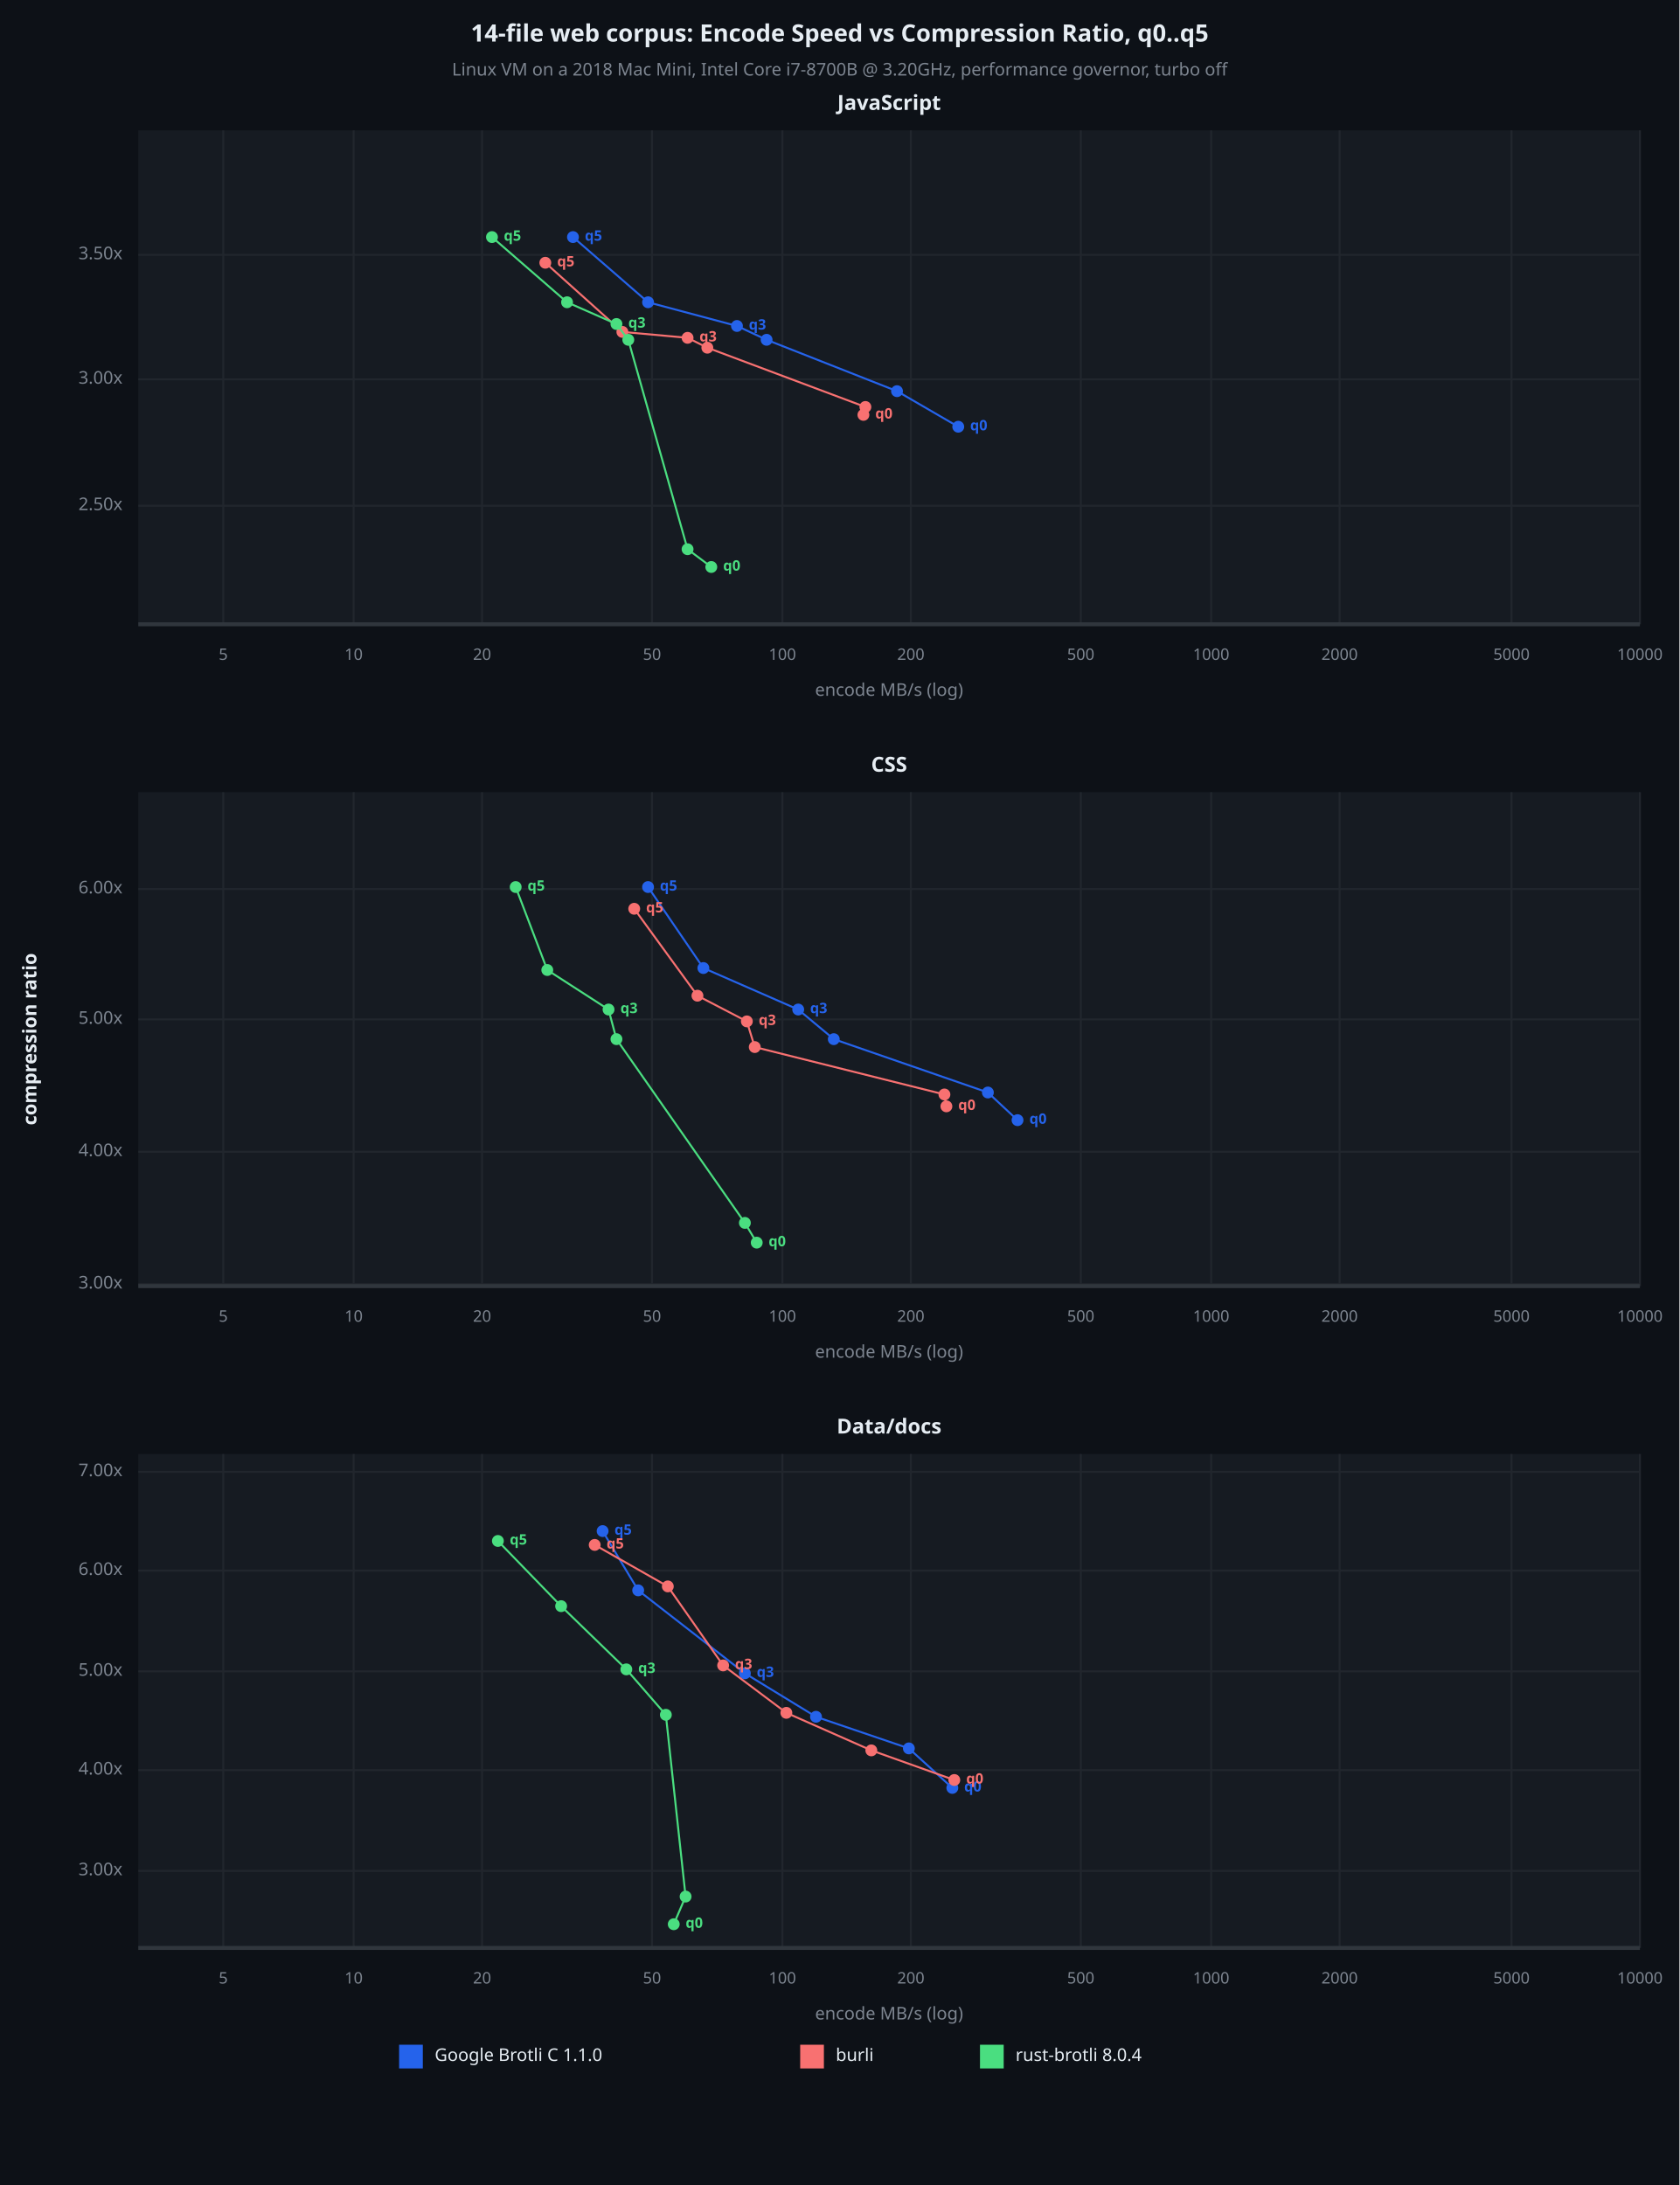
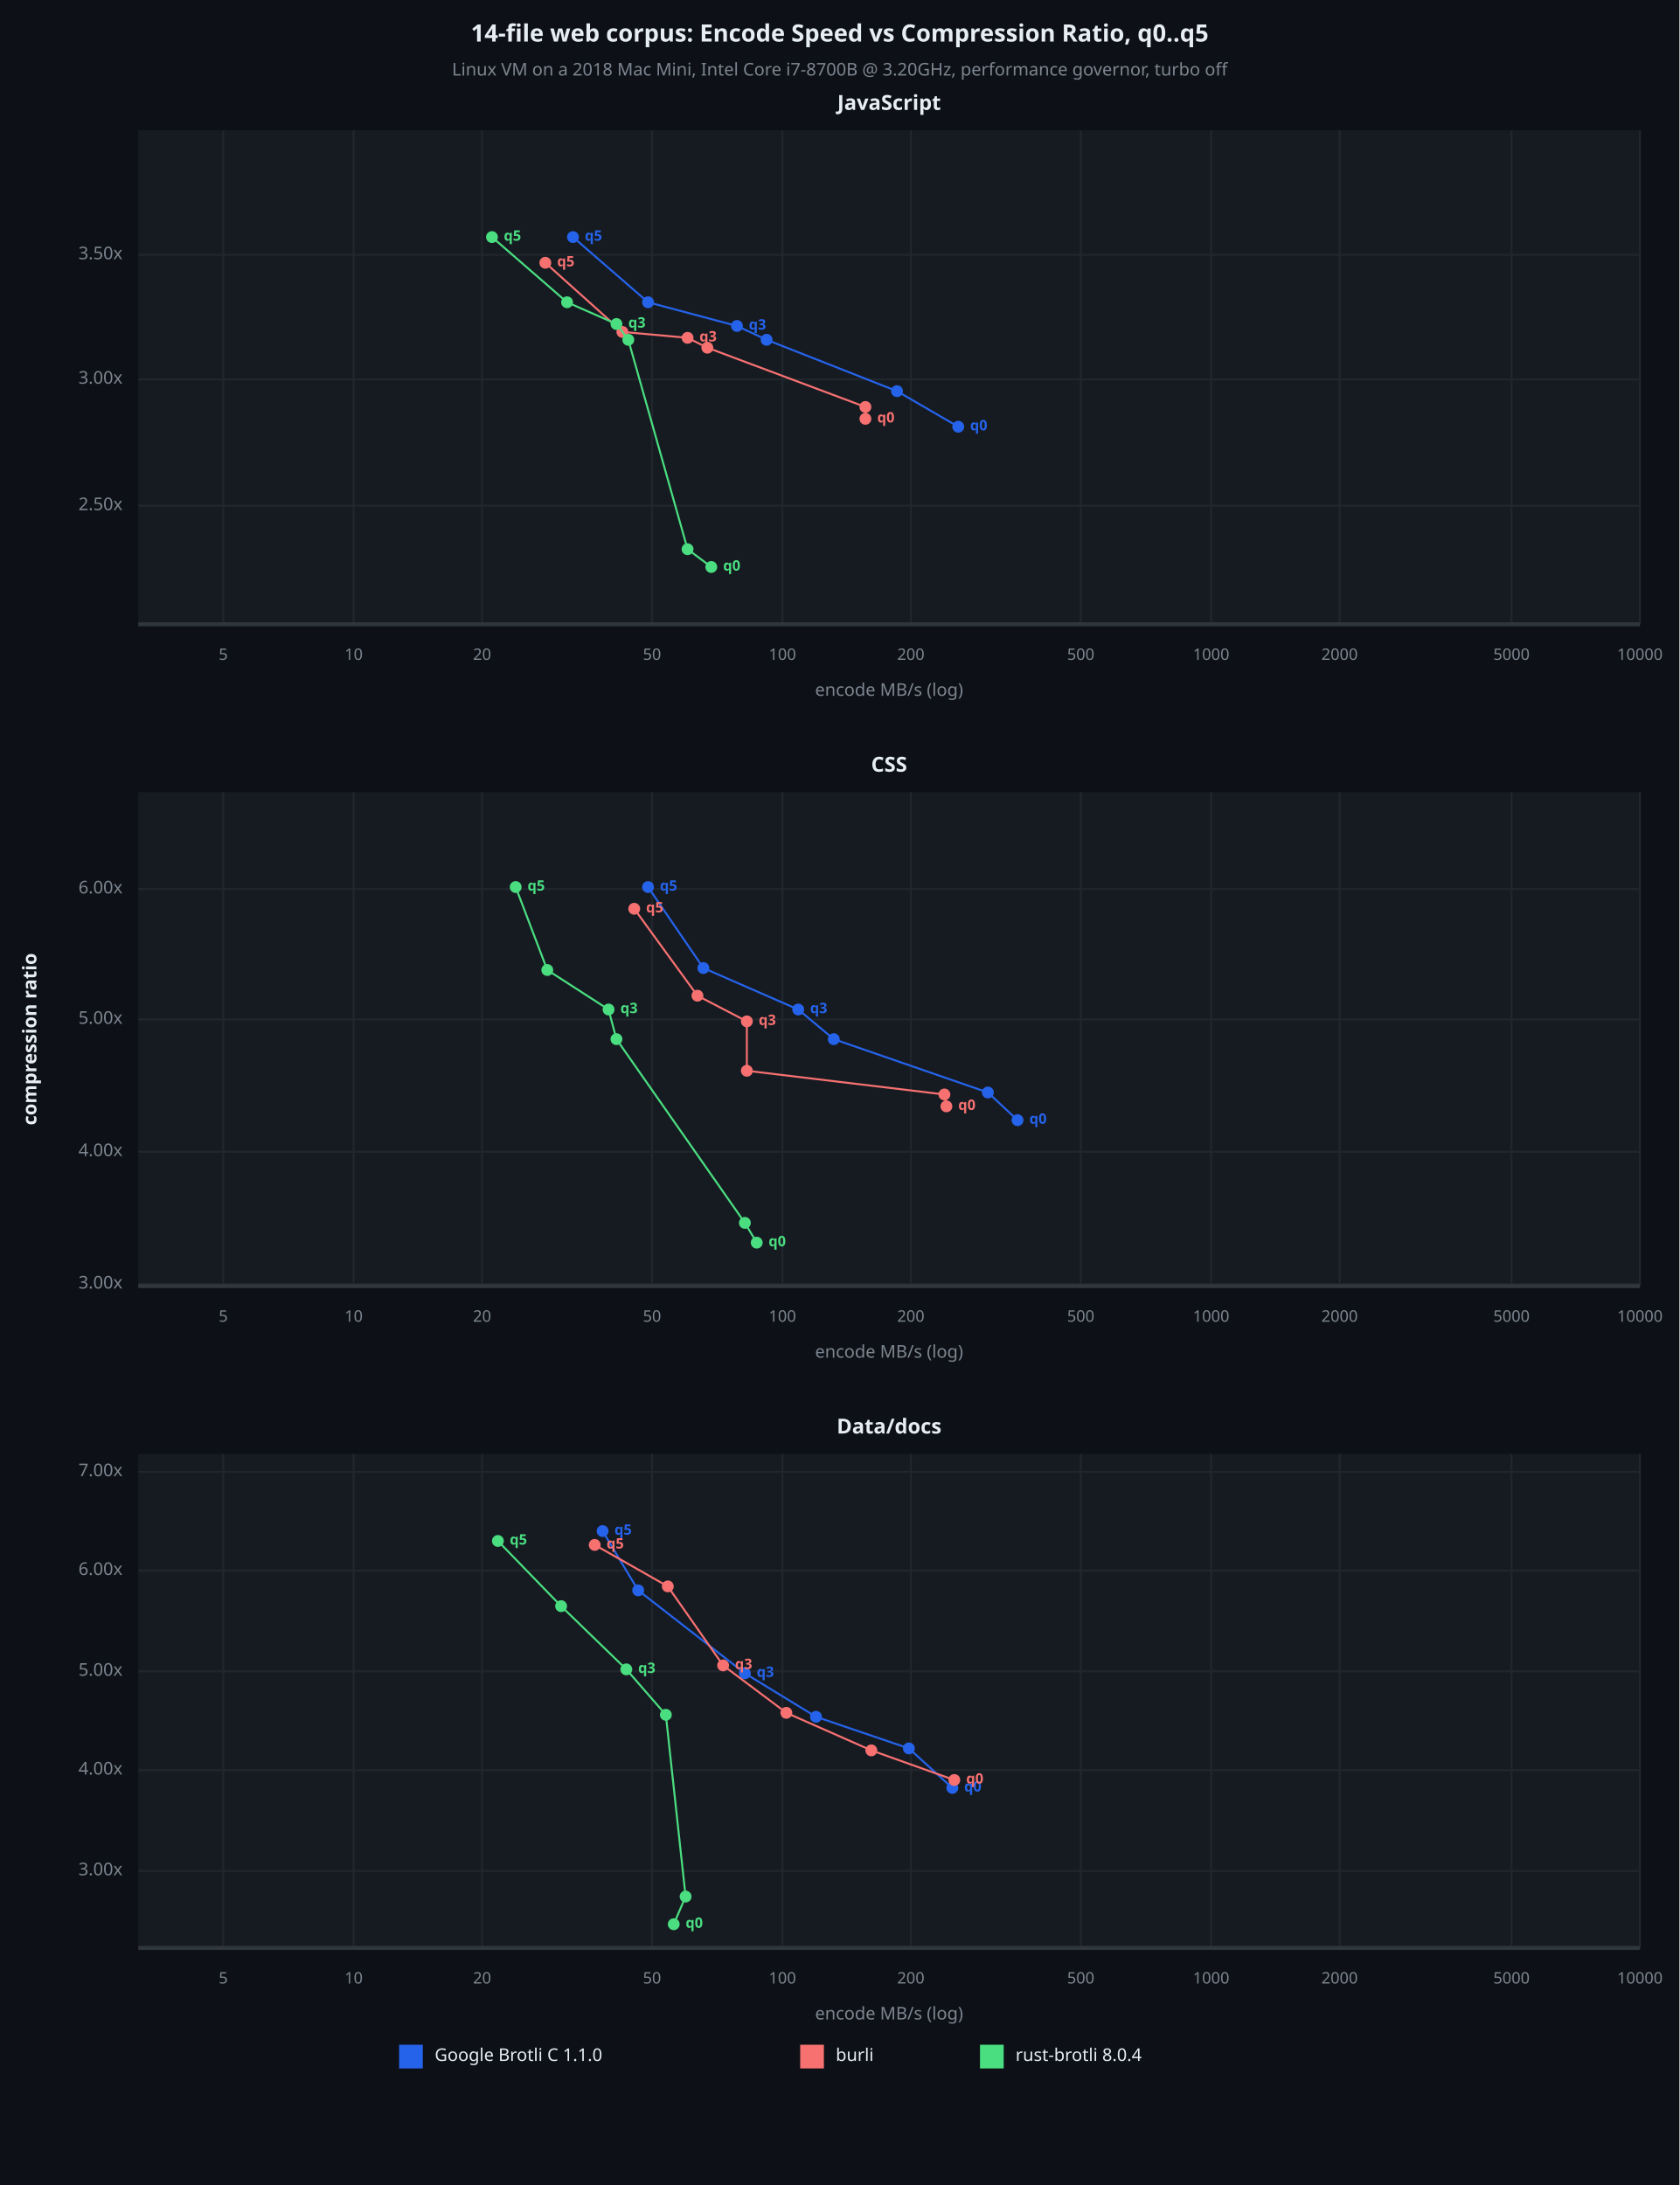
<svg xmlns="http://www.w3.org/2000/svg" viewBox="0 0 850 1106" font-family="system-ui, -apple-system, sans-serif">
  <rect x="0" y="0" width="850" height="1106" opacity="1" fill="#0D1117" stroke="none" />
  <text x="425" y="18" dy="0.5ex" text-anchor="middle" font-family="sans-serif" font-size="12.097" opacity="1" fill="#E6EDF3" font-weight="bold">
14-file web corpus: Encode Speed vs Compression Ratio, q0..q5
</text>
  <text x="425" y="36" dy="0.5ex" text-anchor="middle" font-family="sans-serif" font-size="8.871" opacity="1" fill="#7D8590">
Linux VM on a 2018 Mac Mini, Intel Core i7-8700B @ 3.20GHz, performance governor, turbo off
</text>
  <rect x="70" y="66" width="760" height="250" opacity="1" fill="#161B22" stroke="none" />
  <text x="450" y="53" dy="0.5ex" text-anchor="middle" font-family="sans-serif" font-size="10.484" opacity="1" fill="#E6EDF3" font-weight="bold">
JavaScript
</text>
  <polyline fill="none" opacity="1" stroke="#21262D" stroke-width="1" points="113,66 113,316 " />
  <text x="113" y="332" dy="0.5ex" text-anchor="middle" font-family="sans-serif" font-size="8.065" opacity="1" fill="#7D8590">
5
</text>
  <polyline fill="none" opacity="1" stroke="#21262D" stroke-width="1" points="179,66 179,316 " />
  <text x="179" y="332" dy="0.5ex" text-anchor="middle" font-family="sans-serif" font-size="8.065" opacity="1" fill="#7D8590">
10
</text>
  <polyline fill="none" opacity="1" stroke="#21262D" stroke-width="1" points="244,66 244,316 " />
  <text x="244" y="332" dy="0.5ex" text-anchor="middle" font-family="sans-serif" font-size="8.065" opacity="1" fill="#7D8590">
20
</text>
  <polyline fill="none" opacity="1" stroke="#21262D" stroke-width="1" points="330,66 330,316 " />
  <text x="330" y="332" dy="0.5ex" text-anchor="middle" font-family="sans-serif" font-size="8.065" opacity="1" fill="#7D8590">
50
</text>
  <polyline fill="none" opacity="1" stroke="#21262D" stroke-width="1" points="396,66 396,316 " />
  <text x="396" y="332" dy="0.5ex" text-anchor="middle" font-family="sans-serif" font-size="8.065" opacity="1" fill="#7D8590">
100
</text>
  <polyline fill="none" opacity="1" stroke="#21262D" stroke-width="1" points="461,66 461,316 " />
  <text x="461" y="332" dy="0.5ex" text-anchor="middle" font-family="sans-serif" font-size="8.065" opacity="1" fill="#7D8590">
200
</text>
  <polyline fill="none" opacity="1" stroke="#21262D" stroke-width="1" points="547,66 547,316 " />
  <text x="547" y="332" dy="0.5ex" text-anchor="middle" font-family="sans-serif" font-size="8.065" opacity="1" fill="#7D8590">
500
</text>
  <polyline fill="none" opacity="1" stroke="#21262D" stroke-width="1" points="613,66 613,316 " />
  <text x="613" y="332" dy="0.5ex" text-anchor="middle" font-family="sans-serif" font-size="8.065" opacity="1" fill="#7D8590">
1000
</text>
  <polyline fill="none" opacity="1" stroke="#21262D" stroke-width="1" points="678,66 678,316 " />
  <text x="678" y="332" dy="0.5ex" text-anchor="middle" font-family="sans-serif" font-size="8.065" opacity="1" fill="#7D8590">
2000
</text>
  <polyline fill="none" opacity="1" stroke="#21262D" stroke-width="1" points="765,66 765,316 " />
  <text x="765" y="332" dy="0.5ex" text-anchor="middle" font-family="sans-serif" font-size="8.065" opacity="1" fill="#7D8590">
5000
</text>
  <polyline fill="none" opacity="1" stroke="#21262D" stroke-width="1" points="830,66 830,316 " />
  <text x="830" y="332" dy="0.5ex" text-anchor="middle" font-family="sans-serif" font-size="8.065" opacity="1" fill="#7D8590">
10000
</text>
  <polyline fill="none" opacity="1" stroke="#21262D" stroke-width="1" points="70,256 830,256 " />
  <text x="62" y="256" dy="0.5ex" text-anchor="end" font-family="sans-serif" font-size="8.871" opacity="1" fill="#7D8590">
2.50x
</text>
  <polyline fill="none" opacity="1" stroke="#21262D" stroke-width="1" points="70,192 830,192 " />
  <text x="62" y="192" dy="0.5ex" text-anchor="end" font-family="sans-serif" font-size="8.871" opacity="1" fill="#7D8590">
3.00x
</text>
  <polyline fill="none" opacity="1" stroke="#21262D" stroke-width="1" points="70,129 830,129 " />
  <text x="62" y="129" dy="0.5ex" text-anchor="end" font-family="sans-serif" font-size="8.871" opacity="1" fill="#7D8590">
3.50x
</text>
  <polyline fill="none" opacity="1" stroke="#30363D" stroke-width="2" points="70,316 830,316 " />
  <polyline fill="none" opacity="1" stroke="#2563EB" stroke-width="1" points="485,216 454,198 388,172 373,165 328,153 290,120 " />
  <circle cx="485" cy="216" r="3" opacity="1" fill="#2563EB" stroke="none" stroke-width="1" />
  <text x="491" y="216" dy="0.5ex" text-anchor="start" font-family="sans-serif" font-size="7.258" opacity="1" fill="#2563EB" font-weight="bold">
q0
</text>
  <circle cx="454" cy="198" r="3" opacity="1" fill="#2563EB" stroke="none" stroke-width="1" />
  <circle cx="388" cy="172" r="3" opacity="1" fill="#2563EB" stroke="none" stroke-width="1" />
  <circle cx="373" cy="165" r="3" opacity="1" fill="#2563EB" stroke="none" stroke-width="1" />
  <text x="379" y="165" dy="0.5ex" text-anchor="start" font-family="sans-serif" font-size="7.258" opacity="1" fill="#2563EB" font-weight="bold">
q3
</text>
  <circle cx="328" cy="153" r="3" opacity="1" fill="#2563EB" stroke="none" stroke-width="1" />
  <circle cx="290" cy="120" r="3" opacity="1" fill="#2563EB" stroke="none" stroke-width="1" />
  <text x="296" y="120" dy="0.5ex" text-anchor="start" font-family="sans-serif" font-size="7.258" opacity="1" fill="#2563EB" font-weight="bold">
q5
</text>
-   <polyline fill="none" opacity="1" stroke="#F87171" stroke-width="1" points="437,210 438,206 358,176 348,171 315,168 276,133 " />
-   <circle cx="437" cy="210" r="3" opacity="1" fill="#F87171" stroke="none" stroke-width="1" />
-   <text x="443" y="210" dy="0.5ex" text-anchor="start" font-family="sans-serif" font-size="7.258" opacity="1" fill="#F87171" font-weight="bold">
+   <polyline fill="none" opacity="1" stroke="#F87171" stroke-width="1" points="438,212 438,206 358,176 348,171 315,168 276,133 " />
+   <circle cx="438" cy="212" r="3" opacity="1" fill="#F87171" stroke="none" stroke-width="1" />
+   <text x="444" y="212" dy="0.5ex" text-anchor="start" font-family="sans-serif" font-size="7.258" opacity="1" fill="#F87171" font-weight="bold">
q0
</text>
  <circle cx="438" cy="206" r="3" opacity="1" fill="#F87171" stroke="none" stroke-width="1" />
  <circle cx="358" cy="176" r="3" opacity="1" fill="#F87171" stroke="none" stroke-width="1" />
  <circle cx="348" cy="171" r="3" opacity="1" fill="#F87171" stroke="none" stroke-width="1" />
  <text x="354" y="171" dy="0.5ex" text-anchor="start" font-family="sans-serif" font-size="7.258" opacity="1" fill="#F87171" font-weight="bold">
q3
</text>
  <circle cx="315" cy="168" r="3" opacity="1" fill="#F87171" stroke="none" stroke-width="1" />
  <circle cx="276" cy="133" r="3" opacity="1" fill="#F87171" stroke="none" stroke-width="1" />
  <text x="282" y="133" dy="0.5ex" text-anchor="start" font-family="sans-serif" font-size="7.258" opacity="1" fill="#F87171" font-weight="bold">
q5
</text>
  <polyline fill="none" opacity="1" stroke="#4ADE80" stroke-width="1" points="360,287 348,278 318,172 312,164 287,153 249,120 " />
  <circle cx="360" cy="287" r="3" opacity="1" fill="#4ADE80" stroke="none" stroke-width="1" />
  <text x="366" y="287" dy="0.5ex" text-anchor="start" font-family="sans-serif" font-size="7.258" opacity="1" fill="#4ADE80" font-weight="bold">
q0
</text>
  <circle cx="348" cy="278" r="3" opacity="1" fill="#4ADE80" stroke="none" stroke-width="1" />
  <circle cx="318" cy="172" r="3" opacity="1" fill="#4ADE80" stroke="none" stroke-width="1" />
  <circle cx="312" cy="164" r="3" opacity="1" fill="#4ADE80" stroke="none" stroke-width="1" />
  <text x="318" y="164" dy="0.5ex" text-anchor="start" font-family="sans-serif" font-size="7.258" opacity="1" fill="#4ADE80" font-weight="bold">
q3
</text>
  <circle cx="287" cy="153" r="3" opacity="1" fill="#4ADE80" stroke="none" stroke-width="1" />
  <circle cx="249" cy="120" r="3" opacity="1" fill="#4ADE80" stroke="none" stroke-width="1" />
  <text x="255" y="120" dy="0.5ex" text-anchor="start" font-family="sans-serif" font-size="7.258" opacity="1" fill="#4ADE80" font-weight="bold">
q5
</text>
  <text x="450" y="350" dy="0.5ex" text-anchor="middle" font-family="sans-serif" font-size="8.871" opacity="1" fill="#7D8590">
encode MB/s (log)
</text>
  <rect x="70" y="401" width="760" height="250" opacity="1" fill="#161B22" stroke="none" />
  <text x="450" y="388" dy="0.5ex" text-anchor="middle" font-family="sans-serif" font-size="10.484" opacity="1" fill="#E6EDF3" font-weight="bold">
CSS
</text>
  <polyline fill="none" opacity="1" stroke="#21262D" stroke-width="1" points="113,401 113,651 " />
  <text x="113" y="667" dy="0.5ex" text-anchor="middle" font-family="sans-serif" font-size="8.065" opacity="1" fill="#7D8590">
5
</text>
  <polyline fill="none" opacity="1" stroke="#21262D" stroke-width="1" points="179,401 179,651 " />
  <text x="179" y="667" dy="0.5ex" text-anchor="middle" font-family="sans-serif" font-size="8.065" opacity="1" fill="#7D8590">
10
</text>
  <polyline fill="none" opacity="1" stroke="#21262D" stroke-width="1" points="244,401 244,651 " />
  <text x="244" y="667" dy="0.5ex" text-anchor="middle" font-family="sans-serif" font-size="8.065" opacity="1" fill="#7D8590">
20
</text>
  <polyline fill="none" opacity="1" stroke="#21262D" stroke-width="1" points="330,401 330,651 " />
  <text x="330" y="667" dy="0.5ex" text-anchor="middle" font-family="sans-serif" font-size="8.065" opacity="1" fill="#7D8590">
50
</text>
  <polyline fill="none" opacity="1" stroke="#21262D" stroke-width="1" points="396,401 396,651 " />
  <text x="396" y="667" dy="0.5ex" text-anchor="middle" font-family="sans-serif" font-size="8.065" opacity="1" fill="#7D8590">
100
</text>
  <polyline fill="none" opacity="1" stroke="#21262D" stroke-width="1" points="461,401 461,651 " />
  <text x="461" y="667" dy="0.5ex" text-anchor="middle" font-family="sans-serif" font-size="8.065" opacity="1" fill="#7D8590">
200
</text>
  <polyline fill="none" opacity="1" stroke="#21262D" stroke-width="1" points="547,401 547,651 " />
  <text x="547" y="667" dy="0.5ex" text-anchor="middle" font-family="sans-serif" font-size="8.065" opacity="1" fill="#7D8590">
500
</text>
  <polyline fill="none" opacity="1" stroke="#21262D" stroke-width="1" points="613,401 613,651 " />
  <text x="613" y="667" dy="0.5ex" text-anchor="middle" font-family="sans-serif" font-size="8.065" opacity="1" fill="#7D8590">
1000
</text>
  <polyline fill="none" opacity="1" stroke="#21262D" stroke-width="1" points="678,401 678,651 " />
  <text x="678" y="667" dy="0.5ex" text-anchor="middle" font-family="sans-serif" font-size="8.065" opacity="1" fill="#7D8590">
2000
</text>
  <polyline fill="none" opacity="1" stroke="#21262D" stroke-width="1" points="765,401 765,651 " />
  <text x="765" y="667" dy="0.5ex" text-anchor="middle" font-family="sans-serif" font-size="8.065" opacity="1" fill="#7D8590">
5000
</text>
  <polyline fill="none" opacity="1" stroke="#21262D" stroke-width="1" points="830,401 830,651 " />
  <text x="830" y="667" dy="0.5ex" text-anchor="middle" font-family="sans-serif" font-size="8.065" opacity="1" fill="#7D8590">
10000
</text>
  <polyline fill="none" opacity="1" stroke="#21262D" stroke-width="1" points="70,650 830,650 " />
  <text x="62" y="650" dy="0.5ex" text-anchor="end" font-family="sans-serif" font-size="8.871" opacity="1" fill="#7D8590">
3.00x
</text>
  <polyline fill="none" opacity="1" stroke="#21262D" stroke-width="1" points="70,583 830,583 " />
  <text x="62" y="583" dy="0.5ex" text-anchor="end" font-family="sans-serif" font-size="8.871" opacity="1" fill="#7D8590">
4.00x
</text>
  <polyline fill="none" opacity="1" stroke="#21262D" stroke-width="1" points="70,516 830,516 " />
  <text x="62" y="516" dy="0.5ex" text-anchor="end" font-family="sans-serif" font-size="8.871" opacity="1" fill="#7D8590">
5.00x
</text>
  <polyline fill="none" opacity="1" stroke="#21262D" stroke-width="1" points="70,450 830,450 " />
  <text x="62" y="450" dy="0.5ex" text-anchor="end" font-family="sans-serif" font-size="8.871" opacity="1" fill="#7D8590">
6.00x
</text>
  <polyline fill="none" opacity="1" stroke="#30363D" stroke-width="2" points="70,651 830,651 " />
  <polyline fill="none" opacity="1" stroke="#2563EB" stroke-width="1" points="515,567 500,553 422,526 404,511 356,490 328,449 " />
  <circle cx="515" cy="567" r="3" opacity="1" fill="#2563EB" stroke="none" stroke-width="1" />
  <text x="521" y="567" dy="0.5ex" text-anchor="start" font-family="sans-serif" font-size="7.258" opacity="1" fill="#2563EB" font-weight="bold">
q0
</text>
  <circle cx="500" cy="553" r="3" opacity="1" fill="#2563EB" stroke="none" stroke-width="1" />
  <circle cx="422" cy="526" r="3" opacity="1" fill="#2563EB" stroke="none" stroke-width="1" />
  <circle cx="404" cy="511" r="3" opacity="1" fill="#2563EB" stroke="none" stroke-width="1" />
  <text x="410" y="511" dy="0.5ex" text-anchor="start" font-family="sans-serif" font-size="7.258" opacity="1" fill="#2563EB" font-weight="bold">
q3
</text>
  <circle cx="356" cy="490" r="3" opacity="1" fill="#2563EB" stroke="none" stroke-width="1" />
  <circle cx="328" cy="449" r="3" opacity="1" fill="#2563EB" stroke="none" stroke-width="1" />
  <text x="334" y="449" dy="0.5ex" text-anchor="start" font-family="sans-serif" font-size="7.258" opacity="1" fill="#2563EB" font-weight="bold">
q5
</text>
-   <polyline fill="none" opacity="1" stroke="#F87171" stroke-width="1" points="479,560 478,554 382,530 378,517 353,504 321,460 " />
+   <polyline fill="none" opacity="1" stroke="#F87171" stroke-width="1" points="479,560 478,554 378,542 378,517 353,504 321,460 " />
  <circle cx="479" cy="560" r="3" opacity="1" fill="#F87171" stroke="none" stroke-width="1" />
  <text x="485" y="560" dy="0.5ex" text-anchor="start" font-family="sans-serif" font-size="7.258" opacity="1" fill="#F87171" font-weight="bold">
q0
</text>
  <circle cx="478" cy="554" r="3" opacity="1" fill="#F87171" stroke="none" stroke-width="1" />
-   <circle cx="382" cy="530" r="3" opacity="1" fill="#F87171" stroke="none" stroke-width="1" />
+   <circle cx="378" cy="542" r="3" opacity="1" fill="#F87171" stroke="none" stroke-width="1" />
  <circle cx="378" cy="517" r="3" opacity="1" fill="#F87171" stroke="none" stroke-width="1" />
  <text x="384" y="517" dy="0.5ex" text-anchor="start" font-family="sans-serif" font-size="7.258" opacity="1" fill="#F87171" font-weight="bold">
q3
</text>
  <circle cx="353" cy="504" r="3" opacity="1" fill="#F87171" stroke="none" stroke-width="1" />
  <circle cx="321" cy="460" r="3" opacity="1" fill="#F87171" stroke="none" stroke-width="1" />
  <text x="327" y="460" dy="0.5ex" text-anchor="start" font-family="sans-serif" font-size="7.258" opacity="1" fill="#F87171" font-weight="bold">
q5
</text>
  <polyline fill="none" opacity="1" stroke="#4ADE80" stroke-width="1" points="383,629 377,619 312,526 308,511 277,491 261,449 " />
  <circle cx="383" cy="629" r="3" opacity="1" fill="#4ADE80" stroke="none" stroke-width="1" />
  <text x="389" y="629" dy="0.5ex" text-anchor="start" font-family="sans-serif" font-size="7.258" opacity="1" fill="#4ADE80" font-weight="bold">
q0
</text>
  <circle cx="377" cy="619" r="3" opacity="1" fill="#4ADE80" stroke="none" stroke-width="1" />
  <circle cx="312" cy="526" r="3" opacity="1" fill="#4ADE80" stroke="none" stroke-width="1" />
  <circle cx="308" cy="511" r="3" opacity="1" fill="#4ADE80" stroke="none" stroke-width="1" />
  <text x="314" y="511" dy="0.5ex" text-anchor="start" font-family="sans-serif" font-size="7.258" opacity="1" fill="#4ADE80" font-weight="bold">
q3
</text>
  <circle cx="277" cy="491" r="3" opacity="1" fill="#4ADE80" stroke="none" stroke-width="1" />
  <circle cx="261" cy="449" r="3" opacity="1" fill="#4ADE80" stroke="none" stroke-width="1" />
  <text x="267" y="449" dy="0.5ex" text-anchor="start" font-family="sans-serif" font-size="7.258" opacity="1" fill="#4ADE80" font-weight="bold">
q5
</text>
  <text x="450" y="685" dy="0.5ex" text-anchor="middle" font-family="sans-serif" font-size="8.871" opacity="1" fill="#7D8590">
encode MB/s (log)
</text>
  <rect x="70" y="736" width="760" height="250" opacity="1" fill="#161B22" stroke="none" />
  <text x="450" y="723" dy="0.5ex" text-anchor="middle" font-family="sans-serif" font-size="10.484" opacity="1" fill="#E6EDF3" font-weight="bold">
Data/docs
</text>
  <polyline fill="none" opacity="1" stroke="#21262D" stroke-width="1" points="113,736 113,986 " />
  <text x="113" y="1002" dy="0.5ex" text-anchor="middle" font-family="sans-serif" font-size="8.065" opacity="1" fill="#7D8590">
5
</text>
  <polyline fill="none" opacity="1" stroke="#21262D" stroke-width="1" points="179,736 179,986 " />
  <text x="179" y="1002" dy="0.5ex" text-anchor="middle" font-family="sans-serif" font-size="8.065" opacity="1" fill="#7D8590">
10
</text>
  <polyline fill="none" opacity="1" stroke="#21262D" stroke-width="1" points="244,736 244,986 " />
  <text x="244" y="1002" dy="0.5ex" text-anchor="middle" font-family="sans-serif" font-size="8.065" opacity="1" fill="#7D8590">
20
</text>
  <polyline fill="none" opacity="1" stroke="#21262D" stroke-width="1" points="330,736 330,986 " />
  <text x="330" y="1002" dy="0.5ex" text-anchor="middle" font-family="sans-serif" font-size="8.065" opacity="1" fill="#7D8590">
50
</text>
  <polyline fill="none" opacity="1" stroke="#21262D" stroke-width="1" points="396,736 396,986 " />
  <text x="396" y="1002" dy="0.5ex" text-anchor="middle" font-family="sans-serif" font-size="8.065" opacity="1" fill="#7D8590">
100
</text>
  <polyline fill="none" opacity="1" stroke="#21262D" stroke-width="1" points="461,736 461,986 " />
  <text x="461" y="1002" dy="0.5ex" text-anchor="middle" font-family="sans-serif" font-size="8.065" opacity="1" fill="#7D8590">
200
</text>
  <polyline fill="none" opacity="1" stroke="#21262D" stroke-width="1" points="547,736 547,986 " />
  <text x="547" y="1002" dy="0.5ex" text-anchor="middle" font-family="sans-serif" font-size="8.065" opacity="1" fill="#7D8590">
500
</text>
  <polyline fill="none" opacity="1" stroke="#21262D" stroke-width="1" points="613,736 613,986 " />
  <text x="613" y="1002" dy="0.5ex" text-anchor="middle" font-family="sans-serif" font-size="8.065" opacity="1" fill="#7D8590">
1000
</text>
  <polyline fill="none" opacity="1" stroke="#21262D" stroke-width="1" points="678,736 678,986 " />
  <text x="678" y="1002" dy="0.5ex" text-anchor="middle" font-family="sans-serif" font-size="8.065" opacity="1" fill="#7D8590">
2000
</text>
  <polyline fill="none" opacity="1" stroke="#21262D" stroke-width="1" points="765,736 765,986 " />
  <text x="765" y="1002" dy="0.5ex" text-anchor="middle" font-family="sans-serif" font-size="8.065" opacity="1" fill="#7D8590">
5000
</text>
  <polyline fill="none" opacity="1" stroke="#21262D" stroke-width="1" points="830,736 830,986 " />
  <text x="830" y="1002" dy="0.5ex" text-anchor="middle" font-family="sans-serif" font-size="8.065" opacity="1" fill="#7D8590">
10000
</text>
  <polyline fill="none" opacity="1" stroke="#21262D" stroke-width="1" points="70,947 830,947 " />
  <text x="62" y="947" dy="0.5ex" text-anchor="end" font-family="sans-serif" font-size="8.871" opacity="1" fill="#7D8590">
3.00x
</text>
  <polyline fill="none" opacity="1" stroke="#21262D" stroke-width="1" points="70,896 830,896 " />
  <text x="62" y="896" dy="0.5ex" text-anchor="end" font-family="sans-serif" font-size="8.871" opacity="1" fill="#7D8590">
4.00x
</text>
  <polyline fill="none" opacity="1" stroke="#21262D" stroke-width="1" points="70,846 830,846 " />
  <text x="62" y="846" dy="0.5ex" text-anchor="end" font-family="sans-serif" font-size="8.871" opacity="1" fill="#7D8590">
5.00x
</text>
  <polyline fill="none" opacity="1" stroke="#21262D" stroke-width="1" points="70,795 830,795 " />
  <text x="62" y="795" dy="0.5ex" text-anchor="end" font-family="sans-serif" font-size="8.871" opacity="1" fill="#7D8590">
6.00x
</text>
  <polyline fill="none" opacity="1" stroke="#21262D" stroke-width="1" points="70,745 830,745 " />
  <text x="62" y="745" dy="0.5ex" text-anchor="end" font-family="sans-serif" font-size="8.871" opacity="1" fill="#7D8590">
7.00x
</text>
  <polyline fill="none" opacity="1" stroke="#30363D" stroke-width="2" points="70,986 830,986 " />
  <polyline fill="none" opacity="1" stroke="#2563EB" stroke-width="1" points="482,905 460,885 413,869 377,847 323,805 305,775 " />
  <circle cx="482" cy="905" r="3" opacity="1" fill="#2563EB" stroke="none" stroke-width="1" />
  <text x="488" y="905" dy="0.5ex" text-anchor="start" font-family="sans-serif" font-size="7.258" opacity="1" fill="#2563EB" font-weight="bold">
q0
</text>
  <circle cx="460" cy="885" r="3" opacity="1" fill="#2563EB" stroke="none" stroke-width="1" />
  <circle cx="413" cy="869" r="3" opacity="1" fill="#2563EB" stroke="none" stroke-width="1" />
  <circle cx="377" cy="847" r="3" opacity="1" fill="#2563EB" stroke="none" stroke-width="1" />
  <text x="383" y="847" dy="0.5ex" text-anchor="start" font-family="sans-serif" font-size="7.258" opacity="1" fill="#2563EB" font-weight="bold">
q3
</text>
  <circle cx="323" cy="805" r="3" opacity="1" fill="#2563EB" stroke="none" stroke-width="1" />
  <circle cx="305" cy="775" r="3" opacity="1" fill="#2563EB" stroke="none" stroke-width="1" />
  <text x="311" y="775" dy="0.5ex" text-anchor="start" font-family="sans-serif" font-size="7.258" opacity="1" fill="#2563EB" font-weight="bold">
q5
</text>
  <polyline fill="none" opacity="1" stroke="#F87171" stroke-width="1" points="483,901 441,886 398,867 366,843 338,803 301,782 " />
  <circle cx="483" cy="901" r="3" opacity="1" fill="#F87171" stroke="none" stroke-width="1" />
  <text x="489" y="901" dy="0.5ex" text-anchor="start" font-family="sans-serif" font-size="7.258" opacity="1" fill="#F87171" font-weight="bold">
q0
</text>
  <circle cx="441" cy="886" r="3" opacity="1" fill="#F87171" stroke="none" stroke-width="1" />
  <circle cx="398" cy="867" r="3" opacity="1" fill="#F87171" stroke="none" stroke-width="1" />
  <circle cx="366" cy="843" r="3" opacity="1" fill="#F87171" stroke="none" stroke-width="1" />
  <text x="372" y="843" dy="0.5ex" text-anchor="start" font-family="sans-serif" font-size="7.258" opacity="1" fill="#F87171" font-weight="bold">
q3
</text>
  <circle cx="338" cy="803" r="3" opacity="1" fill="#F87171" stroke="none" stroke-width="1" />
  <circle cx="301" cy="782" r="3" opacity="1" fill="#F87171" stroke="none" stroke-width="1" />
  <text x="307" y="782" dy="0.5ex" text-anchor="start" font-family="sans-serif" font-size="7.258" opacity="1" fill="#F87171" font-weight="bold">
q5
</text>
  <polyline fill="none" opacity="1" stroke="#4ADE80" stroke-width="1" points="341,974 347,960 337,868 317,845 284,813 252,780 " />
  <circle cx="341" cy="974" r="3" opacity="1" fill="#4ADE80" stroke="none" stroke-width="1" />
  <text x="347" y="974" dy="0.5ex" text-anchor="start" font-family="sans-serif" font-size="7.258" opacity="1" fill="#4ADE80" font-weight="bold">
q0
</text>
  <circle cx="347" cy="960" r="3" opacity="1" fill="#4ADE80" stroke="none" stroke-width="1" />
  <circle cx="337" cy="868" r="3" opacity="1" fill="#4ADE80" stroke="none" stroke-width="1" />
  <circle cx="317" cy="845" r="3" opacity="1" fill="#4ADE80" stroke="none" stroke-width="1" />
  <text x="323" y="845" dy="0.5ex" text-anchor="start" font-family="sans-serif" font-size="7.258" opacity="1" fill="#4ADE80" font-weight="bold">
q3
</text>
  <circle cx="284" cy="813" r="3" opacity="1" fill="#4ADE80" stroke="none" stroke-width="1" />
  <circle cx="252" cy="780" r="3" opacity="1" fill="#4ADE80" stroke="none" stroke-width="1" />
  <text x="258" y="780" dy="0.5ex" text-anchor="start" font-family="sans-serif" font-size="7.258" opacity="1" fill="#4ADE80" font-weight="bold">
q5
</text>
  <text x="450" y="1020" dy="0.5ex" text-anchor="middle" font-family="sans-serif" font-size="8.871" opacity="1" fill="#7D8590">
encode MB/s (log)
</text>
  <text x="16" y="526" dy="0.5ex" text-anchor="middle" font-family="sans-serif" font-size="9.677" opacity="1" fill="#E6EDF3" font-weight="bold" transform="rotate(270, 16, 526)">
compression ratio
</text>
  <rect x="202" y="1035" width="12" height="12" opacity="1" fill="#2563EB" stroke="none" />
  <text x="220" y="1041" dy="0.5ex" text-anchor="start" font-family="sans-serif" font-size="8.871" opacity="1" fill="#E6EDF3">
Google Brotli C 1.1.0
</text>
  <rect x="405" y="1035" width="12" height="12" opacity="1" fill="#F87171" stroke="none" />
  <text x="423" y="1041" dy="0.5ex" text-anchor="start" font-family="sans-serif" font-size="8.871" opacity="1" fill="#E6EDF3">
burli
</text>
  <rect x="496" y="1035" width="12" height="12" opacity="1" fill="#4ADE80" stroke="none" />
  <text x="514" y="1041" dy="0.5ex" text-anchor="start" font-family="sans-serif" font-size="8.871" opacity="1" fill="#E6EDF3">
rust-brotli 8.0.4
</text>
</svg>
